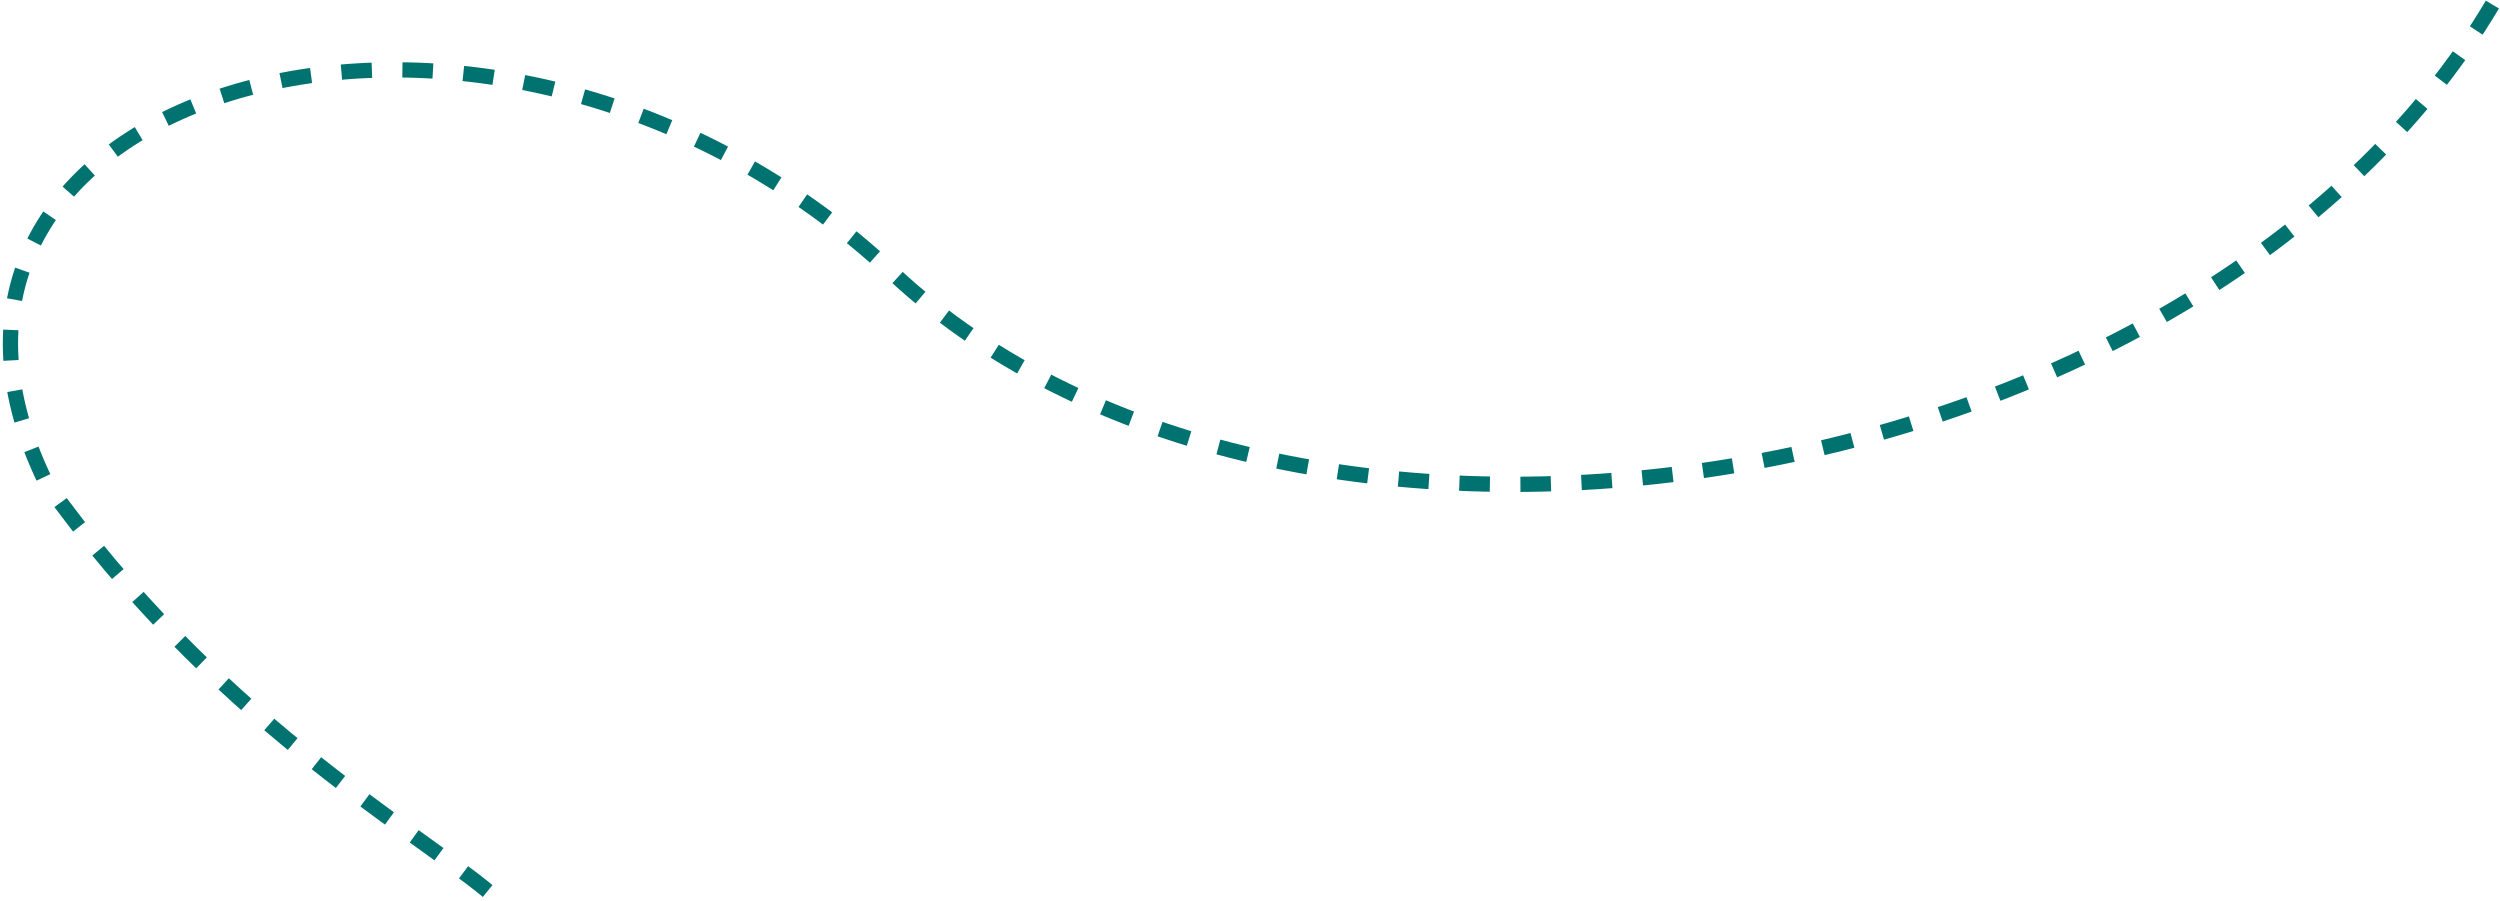
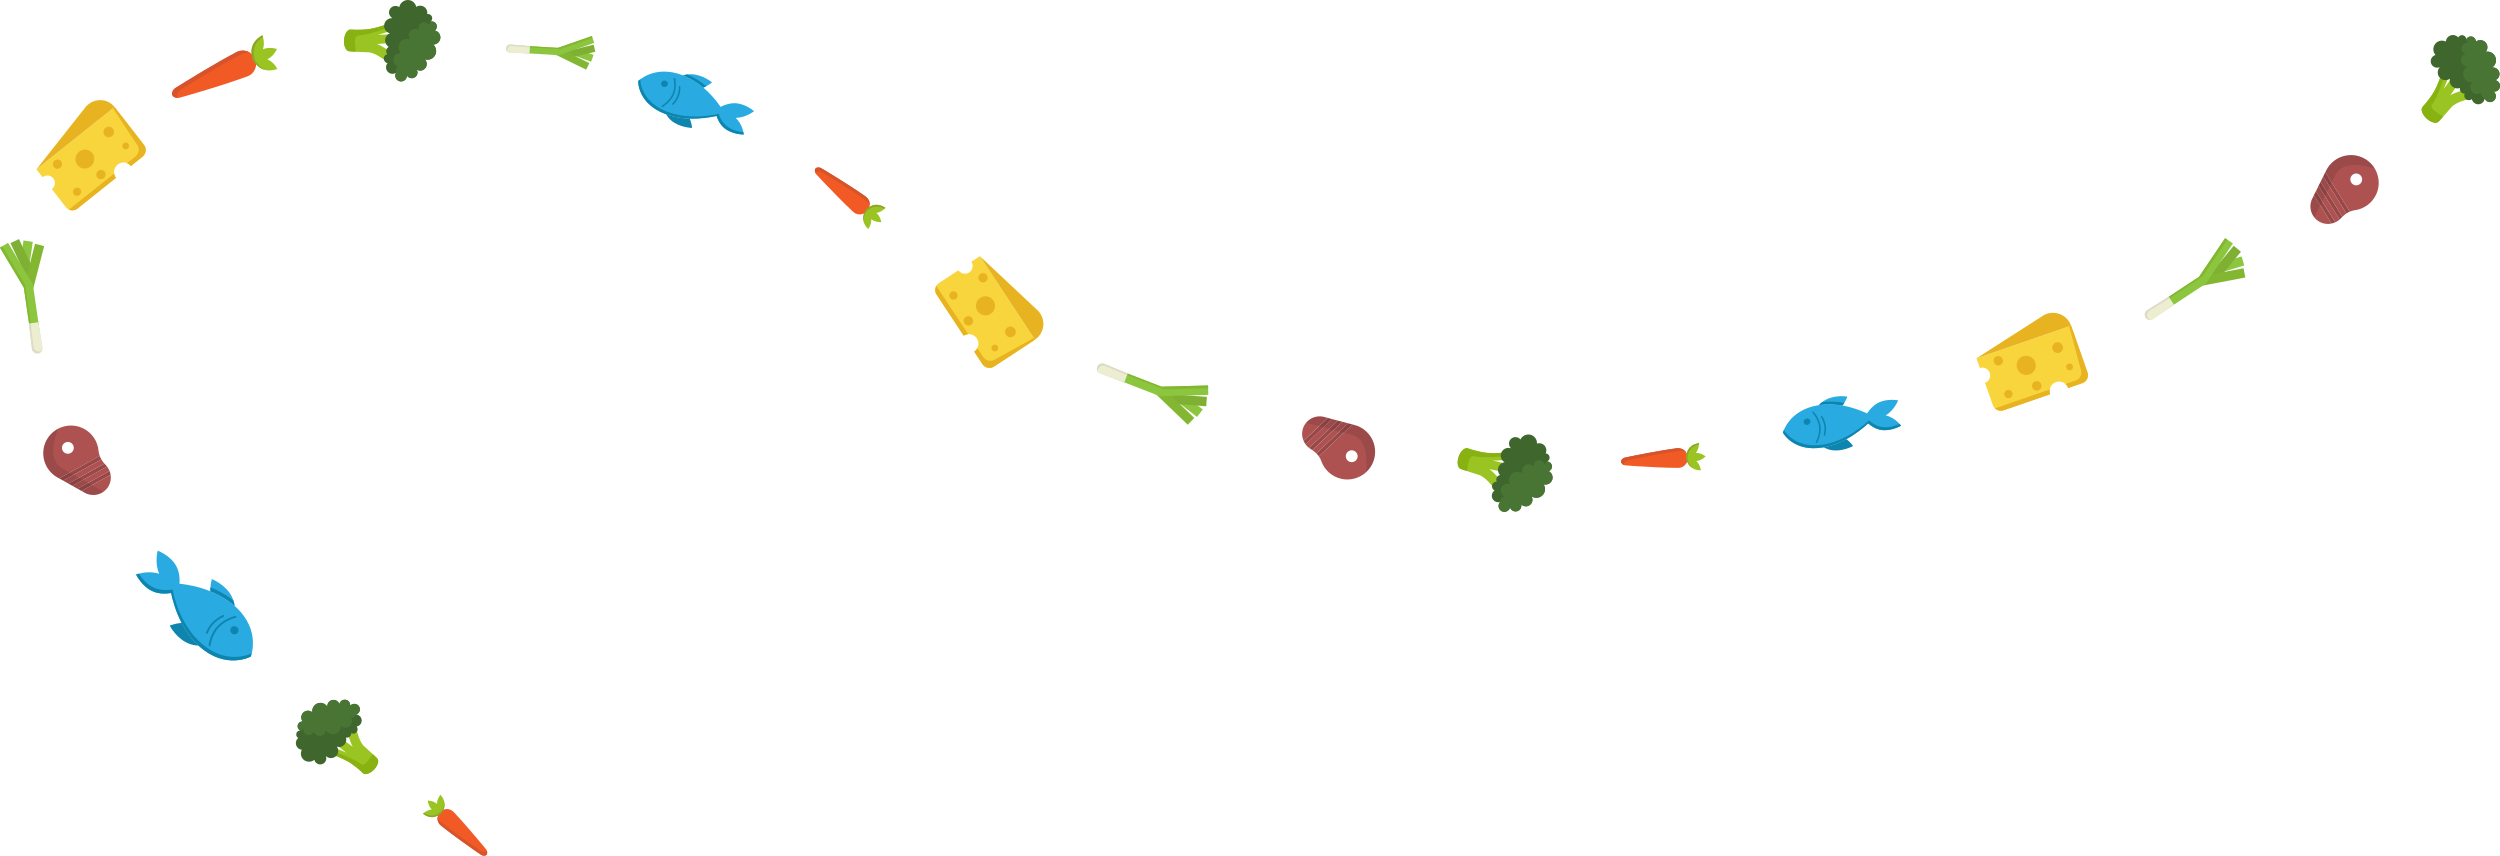
- <svg xmlns="http://www.w3.org/2000/svg" width="819" height="295" viewBox="0 0 819 295" fill="none">
-   <path d="M816.5 1.5C720.5 163.498 424.5 213 292.5 89.5C160.5 -34 -48 29.002 15 158C70 235 134.1 270.498 160.5 292.498" stroke="#007370" stroke-width="5" stroke-dasharray="10 10" />
+ <svg xmlns="http://www.w3.org/2000/svg" id="animated-svg2" data-name="animated-svg2" viewBox="0 0 807.96 276.54">
+   <g>
+     <path d="m114.54,234.01l-2.04.67c-.08.69-.06,1.35,0,2,.07.64.19,1.26.36,1.87.28.93.63,1.89,1.11,2.76-1.45-1.1-2.96-2.14-4.56-3.05l-1.43,1.78c1.25,1.17,2.61,2.21,3.98,3.23,0,.01.02.02.04.02-.51-.24-1.03-.46-1.55-.68-1.45-.6-2.93-1.14-4.46-1.61l-.99,2c.57.19,1.16.4,1.73.61.86.31,1.73.64,2.57.99,1.1.46,2.21.95,3.23,1.54.77.44,1.46.97,2.16,1.49.93.71,1.83,1.46,2.65,2.29h0c.73.61,2.3.08,3.53-1.21,1.24-1.29,1.72-2.95,1.01-3.63-.39-.42-1.29-1.22-1.69-1.62-.61-.59-1.23-1.16-1.87-1.72l-.63-.55c-.49-.44-.92-1.1-1.22-1.74-.84-1.69-1.16-3.67-1.92-5.41h-.01Z" fill="#9ac422" stroke-width="0" />
+     <path d="m116.44,246.78c-1.79-1.47-8.53-3.94-8.53-3.94l.06,1.23c.46.18.91.35,1.36.54,1.1.46,2.21.95,3.23,1.54.77.44,1.46.97,2.16,1.49.93.71,1.83,1.46,2.65,2.29h0c.73.61,2.3.08,3.53-1.21,1.27-1.32,1.72-2.95,1.01-3.63-.31-.34-.97-.94-1.43-1.36-1.24,1.32-2.45,4.37-4.05,3.07h0Z" fill="#88b212" stroke-width="0" />
+     <path d="m113.2,228.08s-.02.02-.03.03c.06-.56-.14-1.15-.6-1.55-.74-.64-1.86-.55-2.5.19-.2.23-.33.5-.39.78-.11-.32-.3-.61-.58-.85-.84-.72-2.11-.63-2.83.21-.38.44-.54,1.01-.47,1.55-.14-.24-.33-.46-.54-.65-1.1-.95-2.77-.82-3.71.28-.53.61-.72,1.39-.61,2.13-.91-.78-2.27-.67-3.05.23-.68.79-.69,1.94-.07,2.74-.46-.03-.93.15-1.26.53-.55.64-.48,1.61.16,2.16.11.09.23.17.34.23-.38-.01-.75.13-1.02.45-.46.54-.4,1.35.14,1.81.07.06.14.11.22.15-.09.08-.18.16-.26.26-.78.91-.68,2.28.23,3.05.35.3.76.46,1.18.51-.57,1.06-.34,2.42.61,3.23.95.82,2.45.84,3.42.01.1.38.31.74.63,1.01.82.71,2.07.61,2.78-.21.5-.58.6-1.37.32-2.03.04.04.08.08.12.11.98.84,2.46.73,3.31-.24.71-.83.75-2.02.14-2.88.86.26,1.84.01,2.46-.71.55-.64.7-1.49.46-2.24.5.11,1.03-.04,1.39-.45.24-.28.35-.63.34-.97.57.3,1.29.18,1.72-.33.43-.51.45-1.3.02-1.81.43-.08.84-.3,1.15-.66.71-.82.61-2.07-.21-2.78-.32-.27-.69-.43-1.08-.47.28-.1.54-.27.74-.51.64-.74.55-1.86-.19-2.49-.74-.64-1.86-.55-2.5.19v.02Zm.47,6.3h-.01s0,0,0,0h0s0,0,0,0Z" fill="#3e662d" stroke-width="0" />
+     <path d="m115.69,227.89c-.28-.24-.61-.38-.95-.41-.57-.07-1.16.14-1.57.6.05-.55-.16-1.12-.6-1.51-.74-.64-1.86-.55-2.5.19-.2.23-.33.5-.39.78-.11-.32-.3-.61-.58-.85-.84-.72-2.11-.63-2.83.21-.38.44-.54,1.01-.47,1.55-.14-.24-.33-.46-.54-.65-1.1-.95-2.77-.82-3.71.28-.53.61-.72,1.39-.61,2.13-.91-.78-2.27-.67-3.05.23-.68.79-.69,1.94-.08,2.74-.46-.03-.93.15-1.26.53-.55.64-.48,1.61.16,2.16.08.06.15.12.23.17.42,0,.83-.17,1.15-.49.01,0,.02-.02.03-.03-.11.54.03,1.12.45,1.54.66.68,1.75.7,2.43.04.21-.21.36-.45.45-.73.08.32.24.61.48.87.75.77,1.98.79,2.76.04.41-.4.6-.93.59-1.46.12.24.27.47.47.68.98,1.01,2.6,1.04,3.62.05.56-.55.82-1.29.77-2.01.81.84,2.14.85,2.97.04.72-.71.84-1.81.31-2.64.45.07.92-.06,1.26-.4.17-.17.3-.37.37-.58.31-.1.6-.28.83-.54.65-.75.56-1.89-.19-2.54h0Z" fill="#487534" stroke-width="0" />
+   </g>
+   <g>
+     <path d="m81.02,212.22s-8.11,4.35-16.63-3.36c-.06-.06-.13-.12-.19-.18-2.38-2.2-4.16-4.78-5.5-7.35-1.89-3.61-2.88-7.21-3.4-9.67-1.54.26-3.68.35-5.69-.45-3.73-1.5-5.63-5.53-5.63-5.53,0,0,3.87-1.48,7.49-.23-1.6-3.48-.51-7.48-.51-7.48,0,0,4.18,1.5,6.05,5.05,1.01,1.93,1.12,4.07,1.01,5.62,2.51.28,6.17.91,9.95,2.44,2.69,1.08,5.43,2.6,7.86,4.75.08.05.14.11.2.17,8.53,7.73,4.99,16.22,4.99,16.22h0Z" fill="#29abe2" stroke-width="0" />
+     <path d="m66.57,204.66c-.04-.07-.05-.18-.01-.26.5-1.19,1.14-2.22,1.92-3.08.93-1.03,2.13-1.89,3.56-2.55.15-.08.33,0,.41.14s0,.33-.14.41c-1.36.64-2.49,1.45-3.37,2.42-.73.8-1.34,1.79-1.8,2.91-.06.16-.24.22-.4.17-.06-.03-.12-.08-.15-.14h0Z" fill="#0e85af" stroke-width="0" />
+     <path d="m67.45,208.69s-.05-.12-.03-.17c.01-.15.42-3.53,2.77-6.1,2.34-2.59,5.67-3.32,5.81-3.35.17-.04.32.08.36.23.04.17-.06.32-.23.36-.02.01-3.28.74-5.48,3.18-2.2,2.43-2.62,5.74-2.62,5.77-.02.17-.16.28-.33.26-.1,0-.18-.07-.23-.16h-.02Z" fill="#0e85af" stroke-width="0" />
+     <path d="m74.59,204.32c.35.64,1.15.89,1.79.54s.89-1.15.54-1.79-1.15-.89-1.79-.54-.89,1.15-.54,1.79Z" fill="#0e85af" stroke-width="0" />
+     <path d="m75.82,195.82c-2.42-2.15-5.16-3.67-7.86-4.75-.01-2.22.52-3.91.52-3.91,0,0,4.55,1.77,6.48,5.74.47.96.74,1.95.87,2.91h-.01Z" fill="#29abe2" stroke-width="0" />
+     <path d="m64.19,208.66c-.96-.05-1.99-.21-2.99-.59-4.14-1.52-6.35-5.88-6.35-5.88,0,0,1.63-.69,3.84-.89,1.33,2.57,3.12,5.15,5.5,7.35Z" fill="#0e85af" stroke-width="0" />
+     <path d="m81.35,211.14c-1.02.49-8.57,3.75-16.51-3.43-.06-.06-.13-.12-.19-.18-2.38-2.2-4.16-4.78-5.5-7.35-1.89-3.61-2.88-7.21-3.4-9.67-1.54.26-3.68.35-5.69-.45-2.65-1.07-4.38-3.41-5.15-4.67-.58.15-.93.28-.93.28,0,0,1.89,4.03,5.63,5.53,2.02.81,4.16.71,5.69.45.52,2.46,1.53,6.05,3.4,9.67,1.33,2.57,3.12,5.15,5.5,7.35.06.06.13.12.19.18,8.53,7.73,16.63,3.36,16.63,3.36,0,0,.17-.39.33-1.07Z" fill="#0e85af" stroke-width="0" />
+     <path d="m68.15,189.87s-.1-.04-.14-.05c-.03.39-.05.81-.04,1.26,2.69,1.08,5.43,2.6,7.86,4.75-.08-.55-.21-1.12-.39-1.7-2.28-1.89-4.8-3.25-7.28-4.25h0Z" fill="#0e85af" stroke-width="0" />
+   </g>
+   <g>
+     <path d="m146.57,262.38c2.92,3.08,5.76,6.39,8.49,9.65.45.54,1.62,1.96,2.05,2.49.47.58.58,1.84-.39,2-.48.07-.85-.02-1.22-.25l-.89-.61-1.77-1.22c-2.27-1.58-4.73-3.36-6.95-5.02-1.14-.86-2.28-1.72-3.38-2.61-1.29-1.05-1.49-2.94-.45-4.23,1.12-1.41,3.27-1.49,4.51-.19Z" fill="#f15a24" stroke-width="0" />
+     <path d="m156.66,275.29c-.48.07-.85-.02-1.22-.25l-.89-.61-1.77-1.22c-2.27-1.58-4.73-3.36-6.95-5.02-1.14-.86-2.28-1.72-3.38-2.61-.52-.43-.87-1-1.02-1.6-.17,1.03.2,2.12,1.07,2.83,1.11.9,2.25,1.75,3.38,2.61,2.23,1.66,4.68,3.44,6.95,5.02l1.77,1.22.89.61c.37.22.74.31,1.22.25.82-.14.87-1.05.58-1.68-.11.23-.31.4-.63.46h0Z" fill="#d6532b" stroke-width="0" />
+     <path d="m142.34,256.85s-1.14,1.34-1.11,2.95c-1.21-1.07-2.99-1.07-2.99-1.07,0,0,.14,1.77,1.31,2.89-1.61.11-2.85,1.36-2.85,1.36,0,0,1.38,1.18,3.03,1.11,1.42-.06,2.57-1.04,2.85-1.3h0s.01,0,.03-.03c.02-.02.03-.03.03-.03h0c.24-.31,1.11-1.54,1.05-2.96-.07-1.65-1.37-2.92-1.37-2.92h.01Z" fill="#9ac422" stroke-width="0" />
+     <path d="m143.62,259.14s0,.07,0,.12c.06,1.42-.81,2.65-1.05,2.95h0s-.01.01-.03.04c-.02.02-.03.04-.03.04h0c-.29.26-1.43,1.24-2.85,1.29-1.14.05-2.15-.5-2.66-.85-.18.15-.28.25-.28.25,0,0,1.38,1.18,3.03,1.11,1.42-.06,2.57-1.04,2.85-1.3h0s.01,0,.03-.03c.02-.02.03-.03.03-.03h0c.24-.31,1.11-1.54,1.05-2.96-.01-.22-.04-.43-.09-.63Z" fill="#8aa526" stroke-width="0" />
+   </g>
+   <g>
+     <path d="m184.16,14.96l-.8,2.21,7.68,2.78.8-2.21-7.68-2.78Z" fill="#8cc63f" stroke-width="0" />
+     <path d="m192.41,16.72l-.55-2.28-8.97,2.16.55,2.28,8.97-2.16Z" fill="#7faf33" stroke-width="0" />
+     <path d="m180.31,15.44l-1.03,2.11,10.16,4.96,1.03-2.11-10.16-4.96Z" fill="#83b732" stroke-width="0" />
+     <path d="m180.64,17.84l11.41-3.98-.77-2.21-10.96,3.82-15.78-.93-.14,2.34,16.23.97v-.02s0,.01,0,.01Z" fill="#8cc63f" stroke-width="0" />
+     <path d="m171.28,14.93l-6.27-.55c-.76-.07-1.42.51-1.47,1.27-.04.76.55,1.4,1.3,1.43l6.29.2.14-2.34h0Z" fill="#ecedd1" stroke-width="0" />
+     <path d="m171.28,14.93l-.03.42,9.78.58,10.46-3.65-.23-.64-10.96,3.82-9.03-.53Z" fill="#83b732" stroke-width="0" />
+     <path d="m163.94,16.1c.04-.76.71-1.34,1.47-1.27l5.85.51.03-.42-6.27-.55c-.76-.07-1.42.51-1.47,1.27-.03.49.2.92.57,1.18-.12-.21-.18-.46-.16-.72h0Z" fill="#dbdbc6" stroke-width="0" />
+   </g>
+   <g>
+     <path d="m206.27,26.21s-.32,7.21,8.76,10.64c.07.02.14.05.21.07,2.57.95,5.21,1.33,7.68,1.41,3.46.12,6.59-.39,8.67-.85.37,1.17,1.1,2.72,2.46,3.88,2.54,2.14,6.33,2.12,6.33,2.12,0,0-.3-3.24-2.61-5.38,3.26-.04,5.92-2.16,5.92-2.16,0,0-2.7-2.46-6.12-2.58-1.86-.06-3.53.58-4.69,1.18-1.15-1.69-3-4.06-5.57-6.22-1.83-1.54-4.01-2.97-6.56-3.96-.07-.04-.14-.06-.21-.08-9.09-3.43-14.28,1.94-14.28,1.94h.01Z" fill="#29abe2" stroke-width="0" />
+     <path d="m217.43,33.89c.07,0,.15-.03.2-.08.73-.76,1.28-1.56,1.65-2.4.44-1.01.66-2.15.63-3.38,0-.13-.12-.23-.26-.24s-.25.11-.26.24c.02,1.18-.18,2.25-.6,3.2-.34.79-.87,1.55-1.56,2.26-.1.09-.08.25.02.34.05.03.1.06.16.06h.01Z" fill="#0e85af" stroke-width="0" />
+     <path d="m214.01,34.63s.11,0,.14-.04c.11-.06,2.55-1.49,3.65-4.02,1.11-2.53.44-5.13.41-5.24-.03-.13-.18-.2-.31-.18-.14.03-.22.15-.19.28,0,.02.65,2.57-.39,4.95-1.05,2.38-3.42,3.79-3.45,3.8-.12.07-.15.21-.07.32.04.07.12.1.21.11h.01Z" fill="#0e85af" stroke-width="0" />
+     <path d="m214.71,28.1c-.62-.03-1.11-.51-1.08-1.09s.55-1.01,1.17-.99,1.11.51,1.08,1.09-.55,1.01-1.17.99Z" fill="#0e85af" stroke-width="0" />
+     <path d="m220.76,24.36c2.54.99,4.73,2.42,6.56,3.96,1.7-.74,2.8-1.68,2.8-1.68,0,0-3.05-2.62-6.81-2.65-.91,0-1.77.14-2.56.36h0Z" fill="#29abe2" stroke-width="0" />
+     <path d="m215.25,36.92c.39.67.91,1.34,1.56,1.92,2.7,2.41,6.86,2.51,6.86,2.51,0,0-.08-1.39-.75-3.02-2.47-.08-5.11-.47-7.68-1.41Z" fill="#0e85af" stroke-width="0" />
+     <path d="m206.96,25.61c0,.89.31,7.33,8.77,10.53.07.02.14.05.21.07,2.57.95,5.21,1.33,7.68,1.41,3.46.12,6.59-.39,8.67-.85.37,1.17,1.1,2.72,2.46,3.88,1.8,1.52,4.24,1.95,5.49,2.07.1.46.13.75.13.75,0,0-3.79.02-6.33-2.12-1.37-1.15-2.09-2.7-2.46-3.88-2.08.46-5.21.96-8.67.85-2.47-.08-5.11-.47-7.68-1.41-.07-.02-.14-.05-.21-.07-9.09-3.43-8.76-10.64-8.76-10.64,0,0,.23-.25.7-.6Z" fill="#0e85af" stroke-width="0" />
+     <path d="m228.17,27.78s.07.06.09.08c-.29.15-.6.31-.95.46-1.83-1.54-4.01-2.97-6.56-3.96.45-.13.94-.23,1.45-.29,2.3.98,4.27,2.3,5.96,3.72h.01Z" fill="#0e85af" stroke-width="0" />
+   </g>
+   <g>
+     <path d="m32.76,148.48l-12.35,6.85,1.69.95,11.64-6.46c-.38-.41-.7-.86-.98-1.34h0Zm3,4.96l-9.42,5.22,1.11.62c2.68,1.45,6.03.53,7.59-2.08.7-1.16.92-2.5.71-3.77Zm-1.16-2.67l-11.23,6.23,1.69.95,10.35-5.74c-.2-.51-.47-.99-.81-1.43h0Zm-2.75-5.06c-.26-2.97-2-5.77-4.9-7.23-4.04-2.04-9.06-.69-11.52,3.11-2.84,4.38-1.36,10.18,3.11,12.7l.59.33,13.09-7.27c-.19-.53-.32-1.08-.37-1.64Zm-10.85.69c-.92-.52-1.25-1.69-.73-2.6.52-.92,1.69-1.25,2.6-.73.92.52,1.25,1.69.73,2.6-.52.92-1.69,1.25-2.6.73Z" fill="#ad5151" stroke-width="0" />
+     <path d="m35.75,153.44l-9.42,5.22-1.27-.72,10.35-5.74c.15.4.27.82.34,1.24h0Z" fill="#994848" stroke-width="0" />
+     <path d="m34.61,150.77l-11.23,6.23-1.28-.72,11.64-6.46c.11.13.23.25.35.37.02.03.05.05.08.08.16.16.3.33.43.5h0Z" fill="#994848" stroke-width="0" />
+     <path d="m32.76,148.48l-12.35,6.85-1.28-.72,13.09-7.27c.15.39.32.77.54,1.13h0Z" fill="#994848" stroke-width="0" />
+     <path d="m25.07,157.95l1.27.72,1.11.62c1.97,1.07,4.31.85,6.03-.38l-13.38-7.52c-4.76-2.67-2.4-10.11-1.34-12.82-1.32.69-2.48,1.71-3.33,3.02-2.84,4.38-1.36,10.18,3.11,12.7l.59.33,1.28.72,1.69.95,1.28.72,1.69.95h-.02Z" isolation="isolate" opacity=".1" stroke-width="0" />
+   </g>
+   <g>
+     <path d="m17.22,57.65c-.83-1.07-2.38-1.24-3.47-.38l-1.98-2.55,25.27-20.13,9.52,12.26c.9,1.16.68,2.86-.49,3.79l-3.78,3.01c-1.02-1.32-2.92-1.52-4.25-.46-1.33,1.06-1.58,2.98-.56,4.3l-12.42,9.9c-1.17.93-2.86.75-3.76-.41l-4.53-5.83c1.08-.86,1.29-2.43.46-3.5Z" fill="#f9d53d" stroke-width="0" />
+     <path d="m37.06,34.63c-2.04-2.63-5.85-3.04-8.51-.92-.48.38-.89.82-1.22,1.3l-15.57,19.72,25.27-20.13" fill="#e8b321" stroke-width="0" />
+     <path d="m36.18,44c-.75.6-1.82.48-2.4-.26s-.43-1.82.31-2.42c.75-.6,1.82-.48,2.4.26.57.74.43,1.82-.31,2.42Z" fill="#e8b321" stroke-width="0" />
+     <path d="m29.29,53.8c-1.34,1.06-3.25.86-4.27-.46-1.02-1.32-.77-3.25.56-4.32,1.34-1.06,3.25-.86,4.27.46,1.02,1.32.77,3.25-.56,4.32Z" fill="#e8b321" stroke-width="0" />
+     <path d="m25.72,63c-.58.46-1.41.37-1.86-.2-.45-.57-.34-1.41.24-1.88.58-.46,1.41-.37,1.86.2.45.57.34,1.41-.24,1.88Z" fill="#e8b321" stroke-width="0" />
+     <path d="m41.29,48.01c-.48.38-1.17.31-1.53-.17-.37-.47-.28-1.17.2-1.55.48-.38,1.17-.31,1.53.17s.28,1.17-.2,1.55Z" fill="#e8b321" stroke-width="0" />
+     <path d="m19.48,54.23c-.65.52-1.59.42-2.09-.23-.5-.64-.38-1.59.27-2.11.65-.52,1.59-.42,2.09.23.5.65.38,1.59-.27,2.11Z" fill="#e8b321" stroke-width="0" />
+     <path d="m33.54,57.6c-.66.52-1.6.42-2.11-.23-.51-.65-.38-1.6.28-2.13.66-.52,1.6-.42,2.11.23.51.65.38,1.6-.28,2.13Z" fill="#e8b321" stroke-width="0" />
+     <path d="m43.8,50.56c1.17-.93,1.39-2.64.49-3.79l-7.78-11.75.53-.42,9.52,12.26c.9,1.16.68,2.86-.49,3.79l-3.78,3.01c-.33-.43-.76-.73-1.22-.92l2.73-2.18Z" fill="#e8b321" stroke-width="0" />
+     <path d="m36.88,56.09c.07.5.27.98.6,1.4l-12.42,9.9c-.83.67-1.91.76-2.8.35l14.62-11.65Z" fill="#e8b321" stroke-width="0" />
+   </g>
+   <g>
+     <path d="m79.97,24.68c-5.7,2.07-11.68,3.91-17.5,5.63-.96.28-3.5,1.01-4.43,1.27-1.04.29-2.74-.29-2.4-1.65.19-.67.51-1.11,1.02-1.46l1.3-.82,2.62-1.62c3.37-2.08,7.1-4.29,10.55-6.26,1.77-1,3.56-2.01,5.36-2.94,2.11-1.1,4.71-.28,5.81,1.83,1.2,2.27.09,5.15-2.32,6.02Z" fill="#f15a24" stroke-width="0" />
+     <path d="m57.27,30.56c.19-.67.51-1.11,1.02-1.46l1.3-.82,2.62-1.62c3.37-2.08,7.1-4.29,10.55-6.26,1.77-1,3.56-2.01,5.36-2.94.86-.44,1.8-.57,2.68-.42-1.26-.81-2.9-.95-4.33-.21-1.81.94-3.58,1.95-5.36,2.94-3.45,1.97-7.18,4.18-10.55,6.26l-2.62,1.62-1.3.82c-.5.35-.83.79-1.02,1.46-.29,1.15.88,1.74,1.88,1.72-.24-.28-.35-.63-.24-1.09h0Z" fill="#d6532b" stroke-width="0" />
+     <path d="m89.64,22.29s-1.11-2.26-3.24-3.14c2.1-.97,3.11-3.32,3.11-3.32,0,0-2.41-.83-4.54.08.78-2.17-.16-4.51-.16-4.51,0,0-2.34,1.14-3.18,3.34-.73,1.9-.11,3.96.07,4.49h0s.01.02.03.05c.01.04.02.06.02.06h0c.26.49,1.38,2.33,3.27,3.07,2.2.85,4.62-.12,4.62-.12h0Z" fill="#9ac422" stroke-width="0" />
+     <path d="m85.9,22.66c-.05-.02-.1-.04-.16-.06-1.9-.73-3.01-2.58-3.27-3.07h0s0-.02-.02-.06c-.02-.04-.03-.05-.03-.05h0c-.18-.52-.81-2.59-.07-4.49.59-1.52,1.88-2.53,2.63-3.01-.09-.33-.17-.52-.17-.52,0,0-2.34,1.14-3.18,3.34-.73,1.9-.11,3.96.07,4.49h0s.01.02.03.05c.01.04.02.06.02.06h0c.26.49,1.38,2.33,3.27,3.07.29.11.58.19.88.25Z" fill="#8aa526" stroke-width="0" />
+   </g>
+   <g>
+     <path d="m6.06,88.2l3.01.44,1.53-10.48-3.01-.44-1.53,10.48Z" fill="#8cc63f" stroke-width="0" />
+     <path d="m6.14,77.27l-2.76,1.29,5.08,10.82,2.76-1.29-5.08-10.82Z" fill="#7faf33" stroke-width="0" />
+     <path d="m7.67,92.97l2.95.76,3.65-14.19-2.95-.76-3.65,14.19Z" fill="#83b732" stroke-width="0" />
+     <path d="m10.63,91.93l-8.03-13.45-2.61,1.56,7.71,12.92,2.93,20.28,3.01-.44-3-20.87h-.02s.02,0,.02,0Z" fill="#8cc63f" stroke-width="0" />
+     <path d="m9.38,104.57l.94,8.11c.11.98,1.01,1.67,1.99,1.53.97-.14,1.64-1.06,1.48-2.03l-1.39-8.05-3.01.44h0Z" fill="#ecedd1" stroke-width="0" />
+     <path d="m9.38,104.57l.54-.08-1.81-12.58-7.36-12.33L0,80.04l7.71,12.92,1.68,11.61Z" fill="#83b732" stroke-width="0" />
+     <path d="m12.78,113.58c-.97.14-1.88-.55-1.99-1.53l-.88-7.56-.54.08.94,8.11c.11.98,1.01,1.67,1.99,1.54.62-.09,1.12-.49,1.35-1.03-.24.21-.54.34-.88.39h0Z" fill="#dbdbc6" stroke-width="0" />
+   </g>
+   <g>
+     <path d="m126.36,20.55l1.2-1.93c-.4-.62-.87-1.14-1.36-1.63-.49-.47-1.01-.9-1.56-1.28-.86-.57-1.8-1.11-2.78-1.48,1.93-.1,3.87-.28,5.79-.62l-.05-2.42c-1.81-.09-3.63-.02-5.44.08-.01,0-.03,0-.05,0,.58-.16,1.16-.33,1.73-.5,1.59-.5,3.16-1.07,4.72-1.73l-.55-2.3c-.6.23-1.22.46-1.82.69-.91.33-1.84.66-2.76.95-1.21.38-2.44.73-3.68.95-.93.16-1.84.21-2.77.26-1.24.05-2.48.06-3.72-.05h0c-1.01.01-1.92,1.5-2.05,3.39-.13,1.89.61,3.58,1.65,3.64.6.08,1.88.12,2.48.17.9.07,1.79.11,2.69.13l.89.02c.69.02,1.49.27,2.18.58,1.83.8,3.45,2.2,5.25,3.1h.02Z" fill="#9ac422" stroke-width="0" />
+     <path d="m116.11,11.46c2.45-.03,9.63-2.6,9.63-2.6l-.88-.96c-.49.17-.98.33-1.47.49-1.21.38-2.44.73-3.68.95-.93.16-1.84.21-2.77.26-1.24.05-2.48.06-3.72-.05h0c-1.01.01-1.92,1.5-2.05,3.39-.13,1.94.61,3.58,1.65,3.64.49.07,1.43.1,2.09.14.11-1.91-.98-5.23,1.21-5.25h0Z" fill="#88b212" stroke-width="0" />
+     <path d="m131.49,24.47s0-.03,0-.04c.33.5.9.84,1.54.85,1.04.01,1.89-.82,1.9-1.85,0-.32-.08-.63-.22-.9.31.18.66.29,1.05.29,1.17.02,2.14-.92,2.15-2.1.01-.62-.25-1.19-.67-1.58.28.1.58.15.88.16,1.55.03,2.81-1.22,2.83-2.75.01-.86-.36-1.63-.96-2.15,1.27.01,2.31-1,2.33-2.27.02-1.11-.76-2.04-1.8-2.28.39-.29.66-.76.66-1.29.01-.89-.7-1.63-1.6-1.64-.15,0-.3.02-.43.05.32-.25.52-.62.53-1.06.01-.75-.59-1.37-1.34-1.38-.1,0-.19,0-.28.02.02-.13.03-.25.04-.39.01-1.27-1-2.31-2.27-2.33-.49,0-.93.14-1.31.39C134.26.96,133.16.01,131.83,0c-1.33-.01-2.57.99-2.79,2.32-.34-.25-.75-.39-1.2-.4-1.16-.02-2.1.91-2.12,2.07-.01.81.44,1.52,1.12,1.88-.06,0-.12-.01-.17,0-1.38-.02-2.5,1.08-2.53,2.45-.01,1.16.77,2.15,1.85,2.44-.88.37-1.51,1.24-1.52,2.26-.01.89.45,1.69,1.15,2.14-.48.25-.81.73-.82,1.31,0,.39.14.76.39,1.02-.67.15-1.17.73-1.17,1.44,0,.71.52,1.36,1.22,1.49-.3.36-.48.81-.48,1.32-.02,1.16.91,2.1,2.07,2.12.44,0,.85-.12,1.19-.35-.16.27-.25.59-.26.92-.01,1.04.82,1.89,1.85,1.9,1.03.02,1.89-.82,1.9-1.85h-.02Zm-4.67-4.81h0s0-.01,0,0h0s0,0,0,0Z" fill="#3e662d" stroke-width="0" />
+     <path d="m129.59,26.32c.39,0,.76-.11,1.06-.31.51-.33.85-.9.87-1.55.33.49.89.8,1.52.82,1.04.01,1.89-.82,1.9-1.85,0-.32-.08-.63-.22-.9.31.18.66.29,1.05.29,1.17.02,2.14-.92,2.15-2.1.01-.62-.25-1.19-.67-1.58.28.1.58.15.88.16,1.55.03,2.81-1.22,2.83-2.75.01-.86-.36-1.63-.96-2.15,1.27.01,2.31-1,2.33-2.27.02-1.11-.76-2.04-1.8-2.28.39-.29.66-.76.66-1.29.01-.89-.7-1.63-1.6-1.64-.11,0-.21,0-.3.02-.33.29-.56.71-.61,1.18,0,.01,0,.03,0,.04-.28-.52-.79-.89-1.42-.95-1-.1-1.9.62-2,1.63-.03.31.01.62.13.89-.28-.2-.62-.33-.99-.38-1.13-.12-2.15.7-2.27,1.84-.06.6.14,1.17.52,1.59-.26-.12-.55-.2-.84-.23-1.49-.16-2.83.93-2.98,2.42-.09.83.21,1.6.74,2.16-1.23-.13-2.32.77-2.45,1.99-.11,1.07.55,2.05,1.55,2.36-.41.25-.7.68-.75,1.19-.03.25.01.5.1.72-.19.29-.3.64-.3,1.01-.02,1.05.83,1.92,1.89,1.93h-.01Z" fill="#487534" stroke-width="0" />
+   </g>
+   <g>
+     <path d="m275.74,68.47c-3.29-3.07-6.52-6.4-9.62-9.66-.51-.54-1.85-1.97-2.33-2.5-.54-.59-.73-1.91.28-2.14.5-.1.9-.04,1.31.18l.98.58,1.95,1.18c2.51,1.53,5.23,3.25,7.69,4.86,1.26.84,2.52,1.67,3.75,2.55,1.44,1.02,1.77,3.02.75,4.45-1.1,1.56-3.37,1.79-4.76.5Z" fill="#f15a24" stroke-width="0" />
+     <path d="m264.21,55.46c.5-.1.9-.04,1.31.18l.98.58,1.95,1.18c2.51,1.53,5.23,3.25,7.69,4.86,1.26.84,2.52,1.67,3.75,2.55.58.42.98,1,1.19,1.63.11-1.11-.35-2.24-1.32-2.93-1.23-.88-2.49-1.71-3.75-2.55-2.47-1.62-5.18-3.34-7.69-4.86l-1.95-1.18-.98-.58c-.4-.21-.8-.28-1.31-.18-.86.2-.85,1.17-.5,1.82.1-.25.3-.44.64-.52h0Z" fill="#d6532b" stroke-width="0" />
+     <path d="m280.58,74.05s1.12-1.5.99-3.2c1.35,1.06,3.24.93,3.24.93,0,0-.26-1.87-1.58-2.97,1.69-.22,2.93-1.63,2.93-1.63,0,0-1.54-1.16-3.28-.98-1.5.16-2.65,1.26-2.94,1.56h0s-.01.01-.02.03c-.02.02-.03.04-.03.04h0c-.23.34-1.08,1.7-.92,3.2.18,1.74,1.64,3.01,1.64,3.01h-.01Z" fill="#9ac422" stroke-width="0" />
+     <path d="m279.08,71.71s0-.08-.02-.12c-.16-1.5.69-2.86.92-3.2h0s.01-.02.03-.04c.02-.03.02-.04.02-.04h0c.29-.29,1.44-1.4,2.94-1.56,1.2-.12,2.31.39,2.88.72.18-.17.29-.28.29-.28,0,0-1.54-1.16-3.28-.98-1.5.16-2.65,1.26-2.94,1.56h0s-.01.01-.02.03c-.02.02-.03.04-.03.04h0c-.23.34-1.08,1.7-.92,3.2.03.23.07.45.13.66Z" fill="#8aa526" stroke-width="0" />
+   </g>
+   <g>
+     <path d="m313.22,88.06c1.16-.76,1.47-2.31.71-3.47l2.75-1.81,17.81,27.01-13.22,8.68c-1.25.82-2.94.47-3.76-.78l-2.67-4.04c1.42-.93,1.81-2.83.87-4.26-.94-1.43-2.84-1.82-4.26-.89l-8.76-13.28c-.83-1.25-.48-2.94.77-3.76l6.29-4.13c.76,1.16,2.32,1.48,3.48.72Z" fill="#f9d53d" stroke-width="0" />
+     <path d="m334.44,109.81c2.83-1.86,3.61-5.67,1.74-8.51-.34-.51-.73-.96-1.19-1.33l-18.32-17.19,17.81,27.01" fill="#e8b321" stroke-width="0" />
+     <path d="m325.11,108.21c-.53-.8-.31-1.87.49-2.4s1.87-.3,2.4.5c.53.8.31,1.87-.49,2.4-.8.52-1.87.3-2.4-.5Z" fill="#e8b321" stroke-width="0" />
+     <path d="m315.92,100.53c-.94-1.43-.55-3.34.87-4.28,1.42-.93,3.34-.53,4.28.89.94,1.43.55,3.34-.87,4.28-1.42.93-3.34.53-4.28-.89Z" fill="#e8b321" stroke-width="0" />
+     <path d="m307.02,96.23c-.41-.62-.24-1.45.38-1.86.62-.41,1.45-.23,1.86.39.41.62.24,1.45-.38,1.86-.62.41-1.45.23-1.86-.39Z" fill="#e8b321" stroke-width="0" />
+     <path d="m320.6,113.07c-.34-.51-.2-1.2.31-1.53.51-.34,1.2-.19,1.54.32.34.51.2,1.2-.31,1.53s-1.2.19-1.54-.32Z" fill="#e8b321" stroke-width="0" />
+     <path d="m316.43,90.6c-.46-.7-.27-1.63.43-2.09.7-.46,1.63-.26,2.09.44.46.7.27,1.63-.43,2.09-.7.46-1.63.26-2.09-.44Z" fill="#e8b321" stroke-width="0" />
+     <path d="m311.7,104.53c-.46-.7-.27-1.65.43-2.11.7-.46,1.65-.26,2.11.44.46.7.27,1.65-.43,2.11-.7.46-1.65.26-2.11-.44Z" fill="#e8b321" stroke-width="0" />
+     <path d="m317.8,115.4c.83,1.25,2.51,1.6,3.76.78l12.55-6.96.37.57-13.22,8.68c-1.25.82-2.94.47-3.76-.78l-2.67-4.04c.46-.3.81-.71,1.04-1.16l1.93,2.92Z" fill="#e8b321" stroke-width="0" />
+     <path d="m312.9,108.01c-.51.03-1.01.2-1.46.49l-8.76-13.28c-.59-.89-.58-1.98-.09-2.85l10.31,15.63Z" fill="#e8b321" stroke-width="0" />
+   </g>
+   <g>
+     <path d="m425.44,146.54l10.24-9.73-1.88-.49-9.65,9.17c.47.31.9.66,1.28,1.05h0Zm-4.15-4.06l7.81-7.42-1.23-.33c-2.96-.73-5.97,1-6.83,3.92-.39,1.3-.26,2.65.25,3.83Zm1.79,2.3l9.3-8.85-1.88-.49-8.58,8.15c.32.45.71.84,1.14,1.18h0Zm3.93,4.21c.99,2.81,3.38,5.08,6.56,5.77,4.42.96,8.94-1.6,10.38-5.9,1.65-4.95-1.23-10.2-6.2-11.51l-.65-.17-10.85,10.32c.32.46.58.96.77,1.49Zm10.33-3.39c1.03.27,1.63,1.32,1.36,2.34-.27,1.02-1.32,1.63-2.34,1.36-1.02-.27-1.63-1.32-1.36-2.34.27-1.02,1.32-1.63,2.34-1.36Z" fill="#ad5151" stroke-width="0" />
+     <path d="m421.3,142.49l7.81-7.42,1.41.38-8.58,8.15c-.25-.35-.47-.72-.64-1.12h0Z" fill="#994848" stroke-width="0" />
+     <path d="m423.08,144.78l9.3-8.85,1.42.37-9.65,9.17c-.14-.09-.28-.18-.43-.27-.03-.02-.06-.04-.1-.06-.19-.12-.37-.24-.54-.38h0Z" fill="#994848" stroke-width="0" />
+     <path d="m425.44,146.54l10.24-9.73,1.42.37-10.85,10.32c-.24-.34-.51-.66-.81-.95h0Z" fill="#994848" stroke-width="0" />
+     <path d="m430.52,135.44l-1.41-.38-1.23-.33c-2.18-.54-4.39.26-5.74,1.88l14.84,3.93c5.28,1.4,4.86,9.19,4.51,12.08,1.1-1,1.97-2.28,2.46-3.76,1.65-4.95-1.23-10.2-6.2-11.51l-.65-.17-1.42-.37-1.88-.49-1.42-.37-1.88-.49h.01Z" isolation="isolate" opacity=".1" stroke-width="0" />
+   </g>
+   <g>
+     <path d="m380.34,125.86l-1.86,2.41,8.38,6.47,1.86-2.41-8.38-6.47Z" fill="#8cc63f" stroke-width="0" />
+     <path d="m389.83,131.3l.22-3.04-11.93-.88-.22,3.04,11.93.88Z" fill="#7faf33" stroke-width="0" />
+     <path d="m375.4,124.93l-2.11,2.2,10.58,10.14,2.11-2.2-10.58-10.14Z" fill="#83b732" stroke-width="0" />
+     <path d="m374.85,128.02l15.66-.4-.08-3.04-15.04.39-19.11-7.39-1.09,2.84,19.66,7.61v-.02s0,.02,0,.02Z" fill="#8cc63f" stroke-width="0" />
+     <path d="m364.45,120.74l-7.53-3.16c-.91-.38-1.95.06-2.31.98-.35.92.12,1.95,1.05,2.28l7.69,2.73,1.09-2.84h0Z" fill="#ecedd1" stroke-width="0" />
+     <path d="m364.45,120.74l-.2.51,11.85,4.59,14.35-.37-.03-.89-15.04.39-10.94-4.23Z" fill="#83b732" stroke-width="0" />
+     <path d="m354.93,119.28c.35-.92,1.4-1.37,2.31-.98l7.02,2.94.2-.51-7.53-3.16c-.91-.38-1.95.06-2.31.98-.23.59-.12,1.22.23,1.68-.06-.31-.04-.64.09-.96h0Z" fill="#dbdbc6" stroke-width="0" />
+   </g>
+   <g>
+     <path d="m484.08,158.93l1.66-1.56c-.23-.7-.54-1.33-.89-1.93-.35-.59-.74-1.13-1.17-1.64-.68-.78-1.45-1.54-2.3-2.16,1.89.41,3.81.74,5.75.91l.58-2.35c-1.73-.56-3.5-.97-5.27-1.34-.01,0-.03,0-.05,0,.6,0,1.2-.02,1.8-.04,1.66-.07,3.33-.21,5.01-.44l.07-2.36c-.64.07-1.3.13-1.94.19-.96.08-1.95.16-2.91.19-1.27.05-2.55.07-3.8-.04-.94-.08-1.83-.28-2.74-.48-1.21-.28-2.41-.59-3.57-1.02h0c-.98-.25-2.25.95-2.87,2.74-.62,1.79-.34,3.61.64,3.94.56.23,1.79.6,2.35.81.85.3,1.7.57,2.57.83l.86.25c.66.2,1.37.65,1.95,1.13,1.56,1.25,2.76,3.02,4.27,4.36h.02Z" fill="#9ac422" stroke-width="0" />
+     <path d="m476.56,147.48c2.38.61,9.97,0,9.97,0l-.6-1.16c-.52.03-1.04.07-1.55.09-1.27.05-2.55.07-3.8-.04-.94-.08-1.83-.28-2.74-.48-1.21-.28-2.41-.59-3.57-1.02h0c-.98-.25-2.25.95-2.87,2.74-.64,1.84-.34,3.61.64,3.94.45.19,1.36.47,1.99.68.6-1.82.41-5.3,2.53-4.76h0Z" fill="#88b212" stroke-width="0" />
+     <path d="m488.02,164.05s.01-.03.01-.04c.19.57.65,1.04,1.27,1.22,1,.28,2.03-.3,2.32-1.29.09-.31.09-.63.02-.93.25.26.57.45.93.56,1.13.32,2.31-.33,2.63-1.47.17-.6.07-1.21-.24-1.7.24.17.52.3.81.38,1.49.43,3.03-.44,3.45-1.92.24-.82.08-1.66-.37-2.33,1.22.34,2.49-.36,2.84-1.58.3-1.07-.2-2.17-1.15-2.67.46-.18.83-.56.98-1.07.24-.86-.26-1.76-1.12-2-.14-.04-.3-.06-.43-.06.37-.15.67-.46.78-.89.21-.72-.21-1.48-.94-1.68-.1-.02-.19-.04-.28-.05.06-.12.1-.24.14-.36.34-1.22-.36-2.49-1.58-2.84-.47-.13-.94-.11-1.37.03.07-1.28-.74-2.48-2.03-2.84-1.28-.36-2.74.29-3.3,1.52-.26-.33-.63-.57-1.05-.69-1.11-.32-2.27.33-2.58,1.44-.22.78.03,1.58.59,2.1-.05-.02-.11-.04-.16-.05-1.32-.37-2.7.39-3.08,1.71-.32,1.12.18,2.28,1.15,2.84-.94.13-1.78.81-2.05,1.78-.24.86,0,1.75.56,2.36-.53.11-.98.5-1.14,1.05-.11.37-.06.77.11,1.09-.68-.03-1.32.4-1.51,1.09-.19.68.15,1.45.79,1.76-.38.27-.67.66-.81,1.14-.32,1.11.33,2.27,1.44,2.58.43.12.86.1,1.24-.03-.23.22-.4.5-.49.83-.28,1,.3,2.03,1.29,2.32.99.29,2.03-.3,2.32-1.29h-.02Zm-3.26-5.86h0s0-.01,0,0h0s0,0,0,0Z" fill="#3e662d" stroke-width="0" />
+     <path d="m485.7,165.34c.37.11.76.09,1.1-.03.58-.19,1.05-.65,1.24-1.27.2.56.65,1.01,1.25,1.18,1,.28,2.03-.3,2.32-1.29.09-.31.09-.63.02-.93.25.26.57.45.93.56,1.13.32,2.31-.33,2.63-1.47.17-.6.07-1.21-.24-1.7.24.17.52.3.81.38,1.49.43,3.03-.44,3.45-1.92.24-.82.08-1.66-.37-2.33,1.22.34,2.49-.36,2.84-1.58.3-1.07-.2-2.17-1.15-2.67.46-.18.83-.56.98-1.07.24-.86-.26-1.76-1.12-2-.1-.03-.2-.05-.3-.06-.4.2-.73.54-.89.98,0,.01-.01.03-.01.04-.13-.57-.53-1.06-1.12-1.29-.94-.36-1.99.11-2.36,1.05-.11.29-.15.6-.11.9-.22-.27-.51-.48-.85-.62-1.07-.41-2.26.12-2.67,1.19-.22.57-.17,1.17.08,1.67-.22-.18-.47-.34-.76-.44-1.4-.54-2.97.16-3.51,1.56-.3.78-.21,1.6.16,2.28-1.15-.44-2.44.14-2.88,1.29-.38,1.01,0,2.12.88,2.68-.46.13-.85.47-1.04.95-.09.24-.12.49-.09.72-.26.23-.46.54-.55.89-.29,1.01.3,2.07,1.32,2.36h0Z" fill="#487534" stroke-width="0" />
+   </g>
+   <g>
+     <path d="m542.34,151.21c-4.5-.02-9.13-.27-13.62-.56-.74-.05-2.7-.19-3.41-.25-.8-.07-1.83-.9-1.25-1.76.3-.42.64-.64,1.08-.75l1.11-.23,2.24-.46c2.88-.58,6.04-1.17,8.95-1.65,1.49-.24,2.99-.49,4.48-.68,1.75-.23,3.35,1.01,3.57,2.76.26,1.89-1.26,3.6-3.16,3.6Z" fill="#f15a24" stroke-width="0" />
+     <path d="m525.04,149.49c.3-.42.64-.64,1.08-.75l1.11-.23,2.24-.46c2.88-.59,6.04-1.17,8.95-1.65,1.49-.24,2.99-.49,4.48-.68.71-.09,1.4.07,1.98.39-.67-.89-1.78-1.4-2.96-1.25-1.5.19-2.99.44-4.48.68-2.91.49-6.07,1.07-8.95,1.65l-2.24.46-1.11.23c-.44.12-.78.34-1.08.76-.5.73.17,1.44.87,1.68-.09-.25-.08-.53.11-.82h0Z" fill="#d6532b" stroke-width="0" />
+     <path d="m549.68,152.02s-.19-1.86-1.45-3.02c1.71-.14,3.01-1.51,3.01-1.51,0,0-1.46-1.19-3.18-1.11,1.1-1.31,1.04-3.18,1.04-3.18,0,0-1.92.19-3.07,1.51-.99,1.13-1.09,2.73-1.1,3.14h0s0,.02,0,.04c0,.03,0,.05,0,.05h0c.06.41.36,1.98,1.49,2.97,1.31,1.15,3.24,1.1,3.24,1.1h0Z" fill="#9ac422" stroke-width="0" />
+     <path d="m546.99,151.32s-.06-.05-.1-.08c-1.13-.99-1.43-2.57-1.49-2.97h0s0-.02,0-.05c0-.03,0-.05,0-.05h0c0-.41.1-2.01,1.1-3.14.8-.91,1.96-1.28,2.6-1.42.02-.25.02-.4.02-.4,0,0-1.92.19-3.07,1.51-.99,1.13-1.09,2.73-1.1,3.14h0s0,.02,0,.04c0,.03,0,.05,0,.05h0c.06.41.36,1.98,1.49,2.97.18.15.36.28.55.4Z" fill="#8aa526" stroke-width="0" />
+   </g>
+   <g>
+     <path d="m576.23,139.82s3.35,6.39,12.93,4.78c.07-.01.14-.03.22-.04,2.7-.47,5.17-1.47,7.34-2.64,3.05-1.64,5.5-3.65,7.06-5.1.91.83,2.32,1.8,4.08,2.11,3.27.57,6.53-1.35,6.53-1.35,0,0-1.89-2.65-4.96-3.33,2.8-1.67,4.02-4.85,4.02-4.85,0,0-3.57-.76-6.58.85-1.63.88-2.76,2.28-3.46,3.38-1.84-.88-4.63-2-7.94-2.57-2.35-.41-4.96-.55-7.66-.12-.08,0-.15.02-.22.03-9.58,1.61-11.37,8.86-11.37,8.86h.01Z" fill="#29abe2" stroke-width="0" />
+     <path d="m589.74,140.84c.06-.03.12-.1.14-.17.25-1.02.32-1.99.22-2.9-.12-1.1-.51-2.19-1.16-3.24-.06-.11-.22-.14-.34-.08s-.16.22-.1.33c.61,1.01.98,2.04,1.09,3.07.1.85.03,1.78-.21,2.74-.04.13.05.25.19.28.06,0,.12,0,.17-.03h.01Z" fill="#0e85af" stroke-width="0" />
+     <path d="m587.16,143.2s.09-.06.1-.1c.06-.11,1.45-2.57,1.13-5.31-.31-2.74-2.2-4.66-2.29-4.74-.09-.1-.26-.09-.36,0-.11.09-.11.24-.02.34.01.02,1.86,1.9,2.15,4.48.29,2.58-1.05,5-1.07,5.02-.07.12-.02.26.1.31.07.04.16.03.23-.01h.02Z" fill="#0e85af" stroke-width="0" />
+     <path d="m584.48,137.2c-.55.29-1.21.11-1.48-.4s-.04-1.15.52-1.44,1.21-.11,1.48.4.04,1.15-.52,1.44Z" fill="#0e85af" stroke-width="0" />
+     <path d="m587.82,130.93c2.7-.43,5.3-.29,7.66.12,1.1-1.49,1.57-2.87,1.57-2.87,0,0-3.95-.73-7.22,1.14-.79.45-1.46,1.01-2.03,1.6h0Z" fill="#29abe2" stroke-width="0" />
+     <path d="m589.38,144.56c.68.38,1.46.7,2.32.87,3.55.73,7.19-1.28,7.19-1.28,0,0-.77-1.16-2.17-2.23-2.17,1.18-4.65,2.16-7.34,2.64Z" fill="#0e85af" stroke-width="0" />
+     <path d="m576.53,138.95c.45.76,3.96,6.18,12.87,4.69.07-.01.14-.03.22-.04,2.7-.47,5.17-1.47,7.34-2.64,3.05-1.64,5.5-3.65,7.06-5.1.91.83,2.32,1.8,4.08,2.11,2.32.41,4.65-.45,5.79-.97.32.35.49.58.49.58,0,0-3.26,1.92-6.53,1.35-1.77-.31-3.17-1.28-4.08-2.11-1.56,1.44-4.01,3.45-7.06,5.1-2.17,1.18-4.65,2.16-7.34,2.64-.07.01-.14.03-.22.04-9.58,1.61-12.93-4.78-12.93-4.78,0,0,.08-.33.3-.87Z" fill="#0e85af" stroke-width="0" />
+     <path d="m595.95,130.16s.09.02.12.02c-.17.27-.36.57-.59.87-2.35-.41-4.96-.55-7.66-.12.32-.34.7-.67,1.1-.98,2.48-.31,4.85-.16,7.02.21h.01Z" fill="#0e85af" stroke-width="0" />
+   </g>
+   <g>
+     <path d="m643.06,120.52c-.46-1.32-1.9-2.02-3.21-1.57l-1.1-3.14,30.61-10.57,5.29,15.11c.5,1.43-.25,2.99-1.67,3.48l-4.58,1.58c-.57-1.62-2.33-2.48-3.94-1.93-1.62.56-2.46,2.31-1.89,3.94l-15.05,5.19c-1.42.49-2.98-.27-3.48-1.7l-2.52-7.19c1.31-.45,2-1.89,1.54-3.21Z" fill="#f9d53d" stroke-width="0" />
+     <path d="m669.36,105.28c-1.13-3.24-4.67-4.96-7.88-3.85-.58.2-1.11.47-1.58.83l-21.16,13.55,30.61-10.57" fill="#e8b321" stroke-width="0" />
+     <path d="m665.57,113.99c-.91.31-1.9-.17-2.22-1.08s.16-1.9,1.06-2.22c.91-.31,1.9.17,2.22,1.08.32.91-.16,1.9-1.06,2.22Z" fill="#e8b321" stroke-width="0" />
+     <path d="m655.87,121.03c-1.62.56-3.39-.31-3.96-1.94-.57-1.63.28-3.4,1.9-3.96,1.62-.56,3.39.31,3.96,1.94.57,1.63-.28,3.4-1.9,3.96Z" fill="#e8b321" stroke-width="0" />
+     <path d="m649.54,128.63c-.7.24-1.47-.13-1.72-.84-.25-.71.12-1.48.83-1.72.7-.24,1.47.13,1.72.84.25.71-.12,1.48-.83,1.72Z" fill="#e8b321" stroke-width="0" />
+     <path d="m669.22,119.63c-.58.2-1.22-.11-1.42-.69-.2-.58.1-1.22.68-1.42.58-.2,1.22.11,1.42.69s-.1,1.22-.68,1.42Z" fill="#e8b321" stroke-width="0" />
+     <path d="m646.31,118.02c-.79.27-1.66-.15-1.94-.95-.28-.8.14-1.66.93-1.93.79-.27,1.66.15,1.94.95.28.8-.14,1.66-.93,1.93Z" fill="#e8b321" stroke-width="0" />
+     <path d="m658.76,126.16c-.8.28-1.67-.15-1.95-.95-.28-.8.14-1.68.94-1.95.8-.28,1.67.15,1.95.95.28.8-.14,1.68-.94,1.95Z" fill="#e8b321" stroke-width="0" />
+     <path d="m670.82,122.96c1.42-.49,2.17-2.05,1.67-3.48l-3.77-14.02.64-.22,5.29,15.11c.5,1.43-.25,2.99-1.67,3.48l-4.58,1.58c-.18-.53-.5-.97-.88-1.31l3.31-1.14Z" fill="#e8b321" stroke-width="0" />
+     <path d="m662.44,125.87c-.09.5-.05,1.04.13,1.55l-15.05,5.19c-1.01.35-2.07.06-2.8-.63l17.71-6.11Z" fill="#e8b321" stroke-width="0" />
+   </g>
+   <g>
+     <path d="m714.31,85.94l.88,2.91,10.13-3.07-.88-2.91-10.13,3.07Z" fill="#8cc63f" stroke-width="0" />
+     <path d="m724.24,81.36l-2.34-1.94-7.63,9.21,2.34,1.94,7.63-9.21Z" fill="#7faf33" stroke-width="0" />
+     <path d="m710.68,89.43l.57,2.99,14.4-2.74-.57-2.99-14.4,2.74Z" fill="#83b732" stroke-width="0" />
+     <path d="m712.89,91.66l8.75-12.99-2.52-1.7-8.41,12.47-17.1,11.28,1.68,2.54,17.6-11.6v-.02s0,.01,0,.01Z" fill="#8cc63f" stroke-width="0" />
+     <path d="m700.92,95.91l-6.94,4.3c-.84.52-1.08,1.63-.54,2.46.54.82,1.66,1.03,2.46.47l6.69-4.68-1.68-2.54h0Z" fill="#ecedd1" stroke-width="0" />
+     <path d="m700.92,95.91l.3.46,10.61-6.99,8.02-11.91-.74-.49-8.41,12.47-9.79,6.46Z" fill="#83b732" stroke-width="0" />
+     <path d="m694.21,102.83c-.54-.82-.3-1.94.54-2.46l6.47-4.01-.3-.46-6.94,4.3c-.84.52-1.08,1.63-.54,2.46.35.53.92.8,1.51.79-.29-.13-.54-.34-.73-.63h0Z" fill="#dbdbc6" stroke-width="0" />
+   </g>
+   <g>
+     <path d="m758.32,68.99l-7.48-11.98-.86,1.74,7.05,11.3c.39-.4.83-.75,1.29-1.05h0Zm-4.8,3.25l-5.7-9.13-.57,1.14c-1.31,2.75-.22,6.05,2.47,7.48,1.2.64,2.54.79,3.8.52Zm2.61-1.29l-6.8-10.89-.86,1.74,6.27,10.04c.5-.22.97-.52,1.39-.88h0Zm4.91-3.01c2.96-.41,5.66-2.29,6.97-5.26,1.83-4.14.22-9.08-3.7-11.35-4.52-2.61-10.24-.84-12.52,3.76l-.3.6,7.93,12.7c.52-.22,1.06-.38,1.62-.45Zm-1.25-10.8c.47-.95,1.62-1.33,2.56-.86.94.47,1.33,1.62.86,2.56-.47.94-1.62,1.33-2.56.86-.94-.47-1.33-1.62-.86-2.56Z" fill="#ad5151" stroke-width="0" />
+     <path d="m753.51,72.23l-5.7-9.13.65-1.31,6.27,10.04c-.39.17-.8.32-1.22.4h0Z" fill="#994848" stroke-width="0" />
+     <path d="m756.12,70.95l-6.8-10.89.65-1.32,7.05,11.3c-.12.12-.24.24-.35.37-.03.03-.05.05-.08.09-.15.16-.31.31-.48.46h0Z" fill="#994848" stroke-width="0" />
+     <path d="m758.32,68.99l-7.48-11.98.65-1.32,7.93,12.7c-.38.17-.75.36-1.1.6h0Z" fill="#994848" stroke-width="0" />
+     <path d="m748.46,61.79l-.65,1.31-.57,1.14c-.96,2.03-.63,4.35.69,6.01l6.82-13.75c2.43-4.89,9.97-2.92,12.74-2-.76-1.28-1.84-2.39-3.19-3.17-4.52-2.61-10.24-.84-12.52,3.76l-.3.6-.65,1.32-.86,1.74-.65,1.32-.86,1.74v-.02Z" isolation="isolate" opacity=".1" stroke-width="0" />
+   </g>
+   <g>
+     <path d="m799.68,31.22l-.76-2.15c-.73-.07-1.44-.03-2.12.05-.68.09-1.34.23-1.97.42-.99.31-1.99.71-2.9,1.25,1.13-1.57,2.2-3.19,3.13-4.91l-1.92-1.47c-1.21,1.36-2.28,2.82-3.33,4.3-.01,0-.02.03-.03.04.24-.55.46-1.11.68-1.66.6-1.55,1.14-3.14,1.6-4.77l-2.14-1.01c-.19.61-.4,1.24-.6,1.85-.31.91-.64,1.85-.99,2.75-.46,1.18-.95,2.36-1.55,3.47-.45.83-.99,1.57-1.53,2.33-.74,1-1.5,1.98-2.36,2.87h0c-.63.8-.03,2.44,1.36,3.73,1.4,1.28,3.17,1.76,3.87.98.44-.42,1.27-1.4,1.68-1.84.61-.66,1.21-1.33,1.78-2.02l.57-.68c.45-.53,1.14-1,1.81-1.34,1.77-.93,3.87-1.32,5.7-2.17h0Z" fill="#9ac422" stroke-width="0" />
+     <path d="m786.18,33.54c1.51-1.93,3.98-9.15,3.98-9.15l-1.3.09c-.18.49-.35.98-.54,1.45-.46,1.18-.95,2.36-1.55,3.47-.45.83-.99,1.57-1.53,2.33-.74,1-1.5,1.98-2.36,2.87h0c-.63.8-.03,2.44,1.36,3.73,1.43,1.32,3.17,1.76,3.87.98.36-.34.98-1.05,1.41-1.55-1.43-1.28-4.7-2.5-3.35-4.22h0Z" fill="#88b212" stroke-width="0" />
+     <path d="m805.94,29.65s-.02-.02-.03-.03c.6.05,1.22-.18,1.63-.68.66-.8.54-1.98-.26-2.64-.25-.21-.54-.33-.84-.39.34-.13.64-.34.88-.63.74-.91.62-2.25-.3-2.99-.48-.4-1.08-.55-1.66-.46.25-.15.48-.36.68-.59.98-1.19.8-2.95-.38-3.93-.66-.54-1.5-.73-2.28-.59.8-.98.66-2.43-.32-3.23-.86-.71-2.07-.68-2.91-.01.02-.49-.18-.98-.59-1.32-.69-.57-1.72-.47-2.28.22-.1.12-.17.25-.23.37,0-.4-.16-.8-.5-1.07-.58-.48-1.44-.4-1.91.19-.06.08-.11.15-.16.24-.08-.1-.18-.18-.28-.27-.98-.8-2.43-.67-3.23.32-.31.38-.47.82-.52,1.27-1.14-.58-2.57-.31-3.41.72-.84,1.03-.83,2.62.07,3.63-.4.11-.78.35-1.06.69-.74.89-.6,2.21.29,2.94.63.52,1.47.6,2.17.3-.04.04-.08.08-.11.13-.87,1.06-.72,2.63.34,3.5.9.74,2.16.74,3.06.08-.26.92.03,1.95.82,2.59.69.57,1.6.7,2.39.43-.11.53.07,1.09.51,1.46.3.25.68.36,1.04.34-.3.61-.16,1.37.39,1.81.55.45,1.39.44,1.92-.02.09.46.33.88.73,1.2.89.74,2.21.6,2.94-.29.28-.34.44-.74.47-1.15.11.3.3.56.56.78.8.66,1.98.54,2.64-.26.66-.8.54-1.98-.26-2.64h-.02Zm-6.67.65h0s0-.01,0,0h0s0,0,0,0Z" fill="#3e662d" stroke-width="0" />
+     <path d="m806.2,32.29c.25-.3.39-.66.42-1.02.06-.61-.18-1.23-.67-1.65.59.04,1.18-.19,1.59-.68.66-.8.54-1.98-.26-2.64-.25-.21-.54-.33-.84-.39.34-.13.64-.34.88-.63.74-.91.62-2.25-.3-2.99-.48-.4-1.08-.55-1.66-.46.25-.15.48-.36.68-.59.98-1.19.8-2.95-.38-3.93-.66-.54-1.5-.73-2.28-.59.8-.98.66-2.43-.32-3.23-.86-.71-2.07-.68-2.91-.01.02-.49-.18-.98-.59-1.32-.69-.57-1.72-.47-2.28.22-.07.08-.12.17-.17.25.02.44.2.88.54,1.21,0,.01.02.02.03.03-.58-.11-1.19.06-1.63.51-.71.72-.7,1.87.02,2.58.22.22.49.37.78.46-.33.09-.65.27-.91.53-.8.81-.79,2.12.02,2.93.43.43,1,.62,1.57.59-.25.13-.5.3-.71.52-1.05,1.07-1.04,2.79.03,3.84.59.58,1.38.84,2.15.77-.87.88-.85,2.29.03,3.15.77.75,1.94.84,2.81.26-.06.48.09.97.46,1.33.18.18.4.3.62.38.11.33.31.63.6.86.81.67,2.01.55,2.69-.27h-.02Z" fill="#487534" stroke-width="0" />
+   </g>
</svg>
